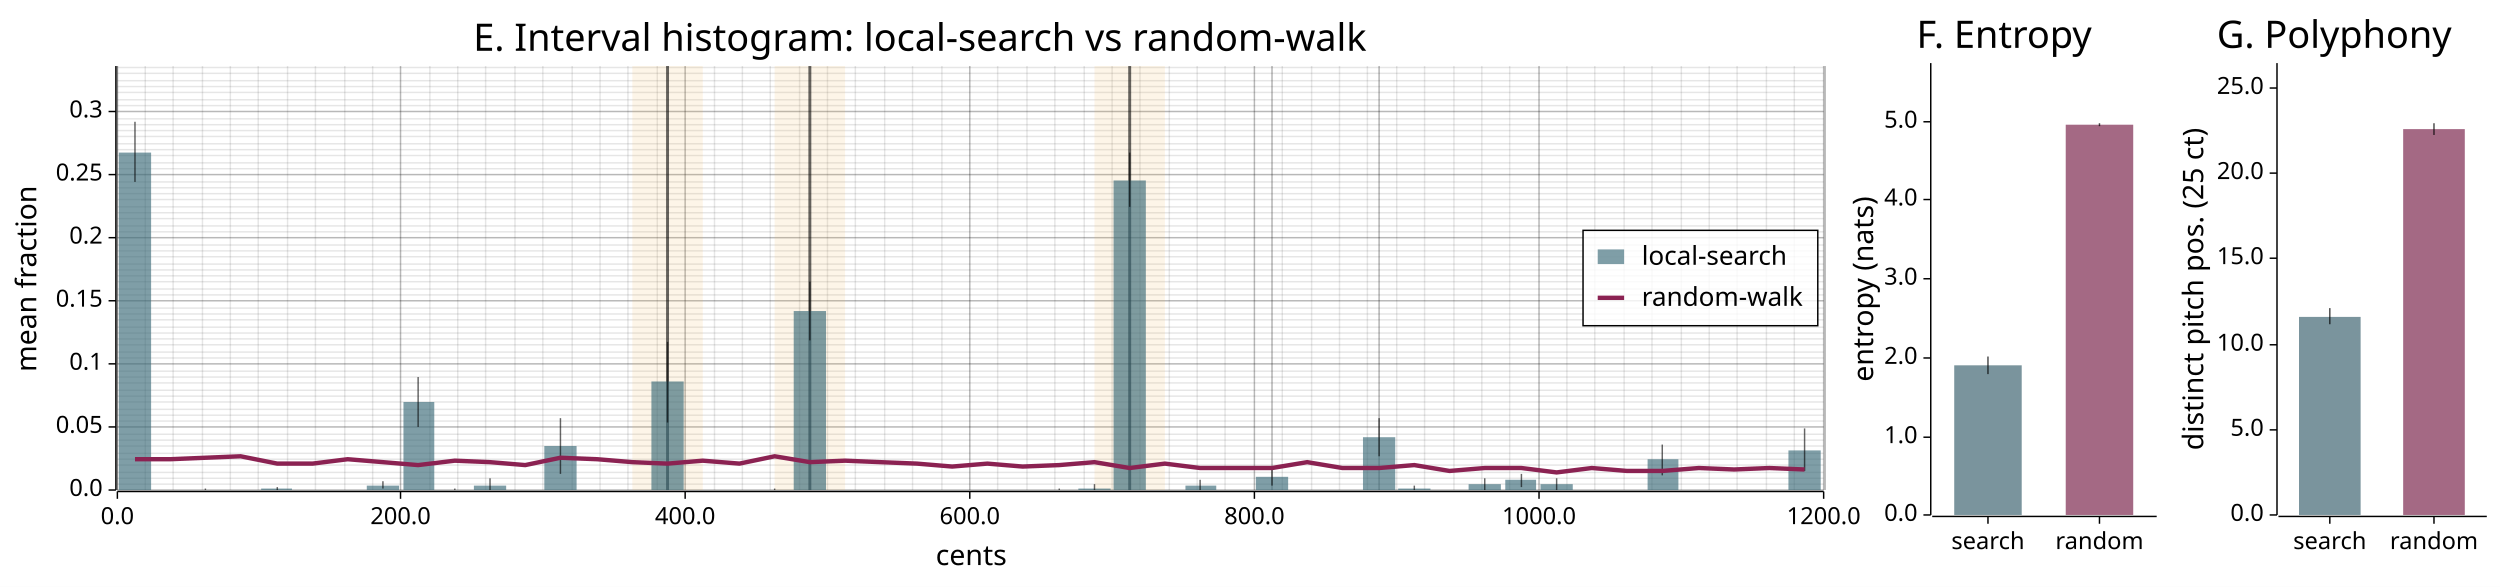
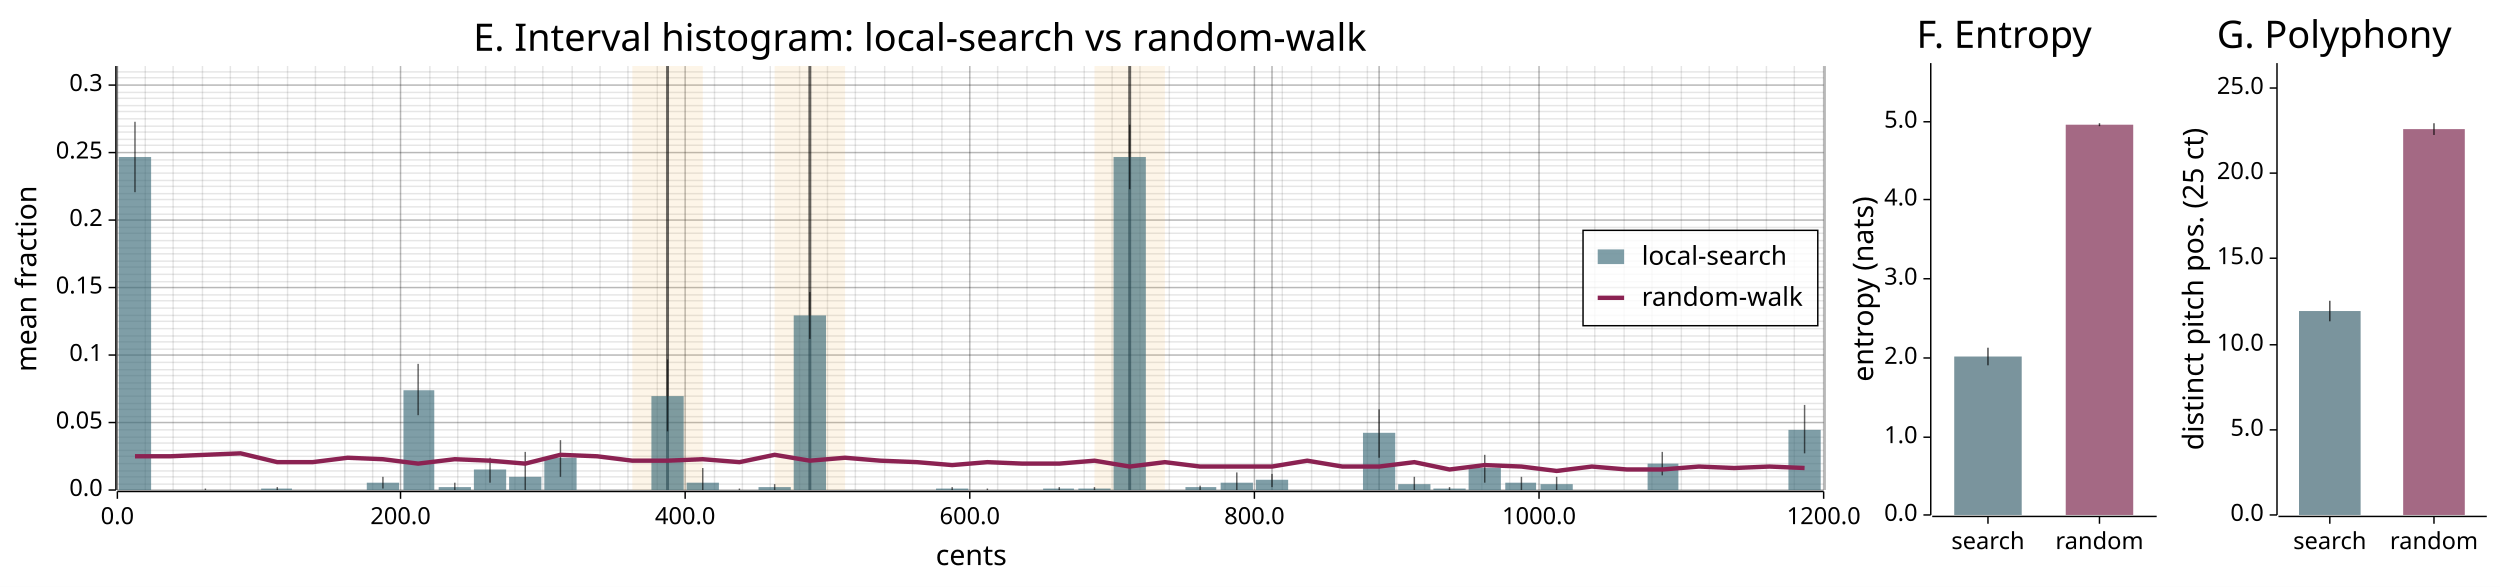
<svg xmlns="http://www.w3.org/2000/svg" width="1704" height="400" viewBox="0 0 1704 400">
  <rect x="0" y="0" width="1704" height="400" opacity="1" fill="#FFFFFF" stroke="none" />
  <text x="627" y="15" dy="0.76em" text-anchor="middle" font-family="sans-serif" font-size="25.806" opacity="1" fill="#000000">
E. Interval histogram: local-search vs random-walk
</text>
  <line opacity="0.1" stroke="#000000" stroke-width="1" x1="80" y1="334" x2="80" y2="45" />
  <line opacity="0.1" stroke="#000000" stroke-width="1" x1="99" y1="334" x2="99" y2="45" />
  <line opacity="0.1" stroke="#000000" stroke-width="1" x1="118" y1="334" x2="118" y2="45" />
  <line opacity="0.1" stroke="#000000" stroke-width="1" x1="138" y1="334" x2="138" y2="45" />
  <line opacity="0.1" stroke="#000000" stroke-width="1" x1="157" y1="334" x2="157" y2="45" />
  <line opacity="0.1" stroke="#000000" stroke-width="1" x1="176" y1="334" x2="176" y2="45" />
  <line opacity="0.1" stroke="#000000" stroke-width="1" x1="196" y1="334" x2="196" y2="45" />
  <line opacity="0.1" stroke="#000000" stroke-width="1" x1="215" y1="334" x2="215" y2="45" />
  <line opacity="0.1" stroke="#000000" stroke-width="1" x1="235" y1="334" x2="235" y2="45" />
  <line opacity="0.1" stroke="#000000" stroke-width="1" x1="254" y1="334" x2="254" y2="45" />
  <line opacity="0.1" stroke="#000000" stroke-width="1" x1="273" y1="334" x2="273" y2="45" />
  <line opacity="0.1" stroke="#000000" stroke-width="1" x1="293" y1="334" x2="293" y2="45" />
  <line opacity="0.1" stroke="#000000" stroke-width="1" x1="312" y1="334" x2="312" y2="45" />
  <line opacity="0.1" stroke="#000000" stroke-width="1" x1="331" y1="334" x2="331" y2="45" />
  <line opacity="0.1" stroke="#000000" stroke-width="1" x1="351" y1="334" x2="351" y2="45" />
  <line opacity="0.1" stroke="#000000" stroke-width="1" x1="370" y1="334" x2="370" y2="45" />
  <line opacity="0.1" stroke="#000000" stroke-width="1" x1="390" y1="334" x2="390" y2="45" />
  <line opacity="0.1" stroke="#000000" stroke-width="1" x1="409" y1="334" x2="409" y2="45" />
  <line opacity="0.1" stroke="#000000" stroke-width="1" x1="428" y1="334" x2="428" y2="45" />
  <line opacity="0.1" stroke="#000000" stroke-width="1" x1="448" y1="334" x2="448" y2="45" />
  <line opacity="0.1" stroke="#000000" stroke-width="1" x1="467" y1="334" x2="467" y2="45" />
  <line opacity="0.1" stroke="#000000" stroke-width="1" x1="487" y1="334" x2="487" y2="45" />
  <line opacity="0.1" stroke="#000000" stroke-width="1" x1="506" y1="334" x2="506" y2="45" />
  <line opacity="0.1" stroke="#000000" stroke-width="1" x1="525" y1="334" x2="525" y2="45" />
  <line opacity="0.1" stroke="#000000" stroke-width="1" x1="545" y1="334" x2="545" y2="45" />
  <line opacity="0.1" stroke="#000000" stroke-width="1" x1="564" y1="334" x2="564" y2="45" />
  <line opacity="0.1" stroke="#000000" stroke-width="1" x1="583" y1="334" x2="583" y2="45" />
  <line opacity="0.1" stroke="#000000" stroke-width="1" x1="603" y1="334" x2="603" y2="45" />
  <line opacity="0.1" stroke="#000000" stroke-width="1" x1="622" y1="334" x2="622" y2="45" />
  <line opacity="0.1" stroke="#000000" stroke-width="1" x1="642" y1="334" x2="642" y2="45" />
  <line opacity="0.1" stroke="#000000" stroke-width="1" x1="661" y1="334" x2="661" y2="45" />
  <line opacity="0.1" stroke="#000000" stroke-width="1" x1="680" y1="334" x2="680" y2="45" />
  <line opacity="0.1" stroke="#000000" stroke-width="1" x1="700" y1="334" x2="700" y2="45" />
  <line opacity="0.1" stroke="#000000" stroke-width="1" x1="719" y1="334" x2="719" y2="45" />
  <line opacity="0.1" stroke="#000000" stroke-width="1" x1="739" y1="334" x2="739" y2="45" />
  <line opacity="0.1" stroke="#000000" stroke-width="1" x1="758" y1="334" x2="758" y2="45" />
  <line opacity="0.1" stroke="#000000" stroke-width="1" x1="777" y1="334" x2="777" y2="45" />
  <line opacity="0.1" stroke="#000000" stroke-width="1" x1="797" y1="334" x2="797" y2="45" />
  <line opacity="0.1" stroke="#000000" stroke-width="1" x1="816" y1="334" x2="816" y2="45" />
  <line opacity="0.1" stroke="#000000" stroke-width="1" x1="835" y1="334" x2="835" y2="45" />
  <line opacity="0.1" stroke="#000000" stroke-width="1" x1="855" y1="334" x2="855" y2="45" />
  <line opacity="0.1" stroke="#000000" stroke-width="1" x1="874" y1="334" x2="874" y2="45" />
  <line opacity="0.1" stroke="#000000" stroke-width="1" x1="894" y1="334" x2="894" y2="45" />
  <line opacity="0.1" stroke="#000000" stroke-width="1" x1="913" y1="334" x2="913" y2="45" />
  <line opacity="0.1" stroke="#000000" stroke-width="1" x1="932" y1="334" x2="932" y2="45" />
  <line opacity="0.1" stroke="#000000" stroke-width="1" x1="952" y1="334" x2="952" y2="45" />
  <line opacity="0.1" stroke="#000000" stroke-width="1" x1="971" y1="334" x2="971" y2="45" />
  <line opacity="0.1" stroke="#000000" stroke-width="1" x1="991" y1="334" x2="991" y2="45" />
  <line opacity="0.1" stroke="#000000" stroke-width="1" x1="1010" y1="334" x2="1010" y2="45" />
  <line opacity="0.1" stroke="#000000" stroke-width="1" x1="1029" y1="334" x2="1029" y2="45" />
  <line opacity="0.1" stroke="#000000" stroke-width="1" x1="1049" y1="334" x2="1049" y2="45" />
  <line opacity="0.1" stroke="#000000" stroke-width="1" x1="1068" y1="334" x2="1068" y2="45" />
  <line opacity="0.1" stroke="#000000" stroke-width="1" x1="1087" y1="334" x2="1087" y2="45" />
  <line opacity="0.1" stroke="#000000" stroke-width="1" x1="1107" y1="334" x2="1107" y2="45" />
  <line opacity="0.1" stroke="#000000" stroke-width="1" x1="1126" y1="334" x2="1126" y2="45" />
  <line opacity="0.1" stroke="#000000" stroke-width="1" x1="1146" y1="334" x2="1146" y2="45" />
  <line opacity="0.1" stroke="#000000" stroke-width="1" x1="1165" y1="334" x2="1165" y2="45" />
  <line opacity="0.1" stroke="#000000" stroke-width="1" x1="1184" y1="334" x2="1184" y2="45" />
  <line opacity="0.1" stroke="#000000" stroke-width="1" x1="1204" y1="334" x2="1204" y2="45" />
  <line opacity="0.1" stroke="#000000" stroke-width="1" x1="1223" y1="334" x2="1223" y2="45" />
  <line opacity="0.1" stroke="#000000" stroke-width="1" x1="1243" y1="334" x2="1243" y2="45" />
  <line opacity="0.1" stroke="#000000" stroke-width="1" x1="80" y1="334" x2="1243" y2="334" />
  <line opacity="0.1" stroke="#000000" stroke-width="1" x1="80" y1="330" x2="1243" y2="330" />
-   <line opacity="0.1" stroke="#000000" stroke-width="1" x1="80" y1="326" x2="1243" y2="326" />
-   <line opacity="0.1" stroke="#000000" stroke-width="1" x1="80" y1="322" x2="1243" y2="322" />
-   <line opacity="0.1" stroke="#000000" stroke-width="1" x1="80" y1="317" x2="1243" y2="317" />
-   <line opacity="0.1" stroke="#000000" stroke-width="1" x1="80" y1="313" x2="1243" y2="313" />
-   <line opacity="0.1" stroke="#000000" stroke-width="1" x1="80" y1="309" x2="1243" y2="309" />
-   <line opacity="0.1" stroke="#000000" stroke-width="1" x1="80" y1="304" x2="1243" y2="304" />
-   <line opacity="0.1" stroke="#000000" stroke-width="1" x1="80" y1="300" x2="1243" y2="300" />
-   <line opacity="0.1" stroke="#000000" stroke-width="1" x1="80" y1="296" x2="1243" y2="296" />
-   <line opacity="0.1" stroke="#000000" stroke-width="1" x1="80" y1="291" x2="1243" y2="291" />
-   <line opacity="0.1" stroke="#000000" stroke-width="1" x1="80" y1="287" x2="1243" y2="287" />
-   <line opacity="0.1" stroke="#000000" stroke-width="1" x1="80" y1="283" x2="1243" y2="283" />
+   <line opacity="0.1" stroke="#000000" stroke-width="1" x1="80" y1="325" x2="1243" y2="325" />
+   <line opacity="0.1" stroke="#000000" stroke-width="1" x1="80" y1="321" x2="1243" y2="321" />
+   <line opacity="0.1" stroke="#000000" stroke-width="1" x1="80" y1="316" x2="1243" y2="316" />
+   <line opacity="0.1" stroke="#000000" stroke-width="1" x1="80" y1="311" x2="1243" y2="311" />
+   <line opacity="0.1" stroke="#000000" stroke-width="1" x1="80" y1="307" x2="1243" y2="307" />
+   <line opacity="0.1" stroke="#000000" stroke-width="1" x1="80" y1="302" x2="1243" y2="302" />
+   <line opacity="0.1" stroke="#000000" stroke-width="1" x1="80" y1="298" x2="1243" y2="298" />
+   <line opacity="0.1" stroke="#000000" stroke-width="1" x1="80" y1="293" x2="1243" y2="293" />
+   <line opacity="0.1" stroke="#000000" stroke-width="1" x1="80" y1="288" x2="1243" y2="288" />
+   <line opacity="0.1" stroke="#000000" stroke-width="1" x1="80" y1="284" x2="1243" y2="284" />
  <line opacity="0.1" stroke="#000000" stroke-width="1" x1="80" y1="279" x2="1243" y2="279" />
-   <line opacity="0.1" stroke="#000000" stroke-width="1" x1="80" y1="274" x2="1243" y2="274" />
+   <line opacity="0.1" stroke="#000000" stroke-width="1" x1="80" y1="275" x2="1243" y2="275" />
  <line opacity="0.1" stroke="#000000" stroke-width="1" x1="80" y1="270" x2="1243" y2="270" />
-   <line opacity="0.1" stroke="#000000" stroke-width="1" x1="80" y1="266" x2="1243" y2="266" />
+   <line opacity="0.1" stroke="#000000" stroke-width="1" x1="80" y1="265" x2="1243" y2="265" />
  <line opacity="0.1" stroke="#000000" stroke-width="1" x1="80" y1="261" x2="1243" y2="261" />
-   <line opacity="0.1" stroke="#000000" stroke-width="1" x1="80" y1="257" x2="1243" y2="257" />
-   <line opacity="0.1" stroke="#000000" stroke-width="1" x1="80" y1="253" x2="1243" y2="253" />
-   <line opacity="0.1" stroke="#000000" stroke-width="1" x1="80" y1="248" x2="1243" y2="248" />
-   <line opacity="0.1" stroke="#000000" stroke-width="1" x1="80" y1="244" x2="1243" y2="244" />
-   <line opacity="0.1" stroke="#000000" stroke-width="1" x1="80" y1="240" x2="1243" y2="240" />
-   <line opacity="0.1" stroke="#000000" stroke-width="1" x1="80" y1="235" x2="1243" y2="235" />
-   <line opacity="0.1" stroke="#000000" stroke-width="1" x1="80" y1="231" x2="1243" y2="231" />
-   <line opacity="0.1" stroke="#000000" stroke-width="1" x1="80" y1="227" x2="1243" y2="227" />
-   <line opacity="0.1" stroke="#000000" stroke-width="1" x1="80" y1="223" x2="1243" y2="223" />
-   <line opacity="0.1" stroke="#000000" stroke-width="1" x1="80" y1="218" x2="1243" y2="218" />
-   <line opacity="0.1" stroke="#000000" stroke-width="1" x1="80" y1="214" x2="1243" y2="214" />
+   <line opacity="0.1" stroke="#000000" stroke-width="1" x1="80" y1="256" x2="1243" y2="256" />
+   <line opacity="0.1" stroke="#000000" stroke-width="1" x1="80" y1="252" x2="1243" y2="252" />
+   <line opacity="0.1" stroke="#000000" stroke-width="1" x1="80" y1="247" x2="1243" y2="247" />
+   <line opacity="0.1" stroke="#000000" stroke-width="1" x1="80" y1="242" x2="1243" y2="242" />
+   <line opacity="0.1" stroke="#000000" stroke-width="1" x1="80" y1="238" x2="1243" y2="238" />
+   <line opacity="0.1" stroke="#000000" stroke-width="1" x1="80" y1="233" x2="1243" y2="233" />
+   <line opacity="0.1" stroke="#000000" stroke-width="1" x1="80" y1="229" x2="1243" y2="229" />
+   <line opacity="0.1" stroke="#000000" stroke-width="1" x1="80" y1="224" x2="1243" y2="224" />
+   <line opacity="0.1" stroke="#000000" stroke-width="1" x1="80" y1="219" x2="1243" y2="219" />
+   <line opacity="0.1" stroke="#000000" stroke-width="1" x1="80" y1="215" x2="1243" y2="215" />
  <line opacity="0.1" stroke="#000000" stroke-width="1" x1="80" y1="210" x2="1243" y2="210" />
  <line opacity="0.1" stroke="#000000" stroke-width="1" x1="80" y1="205" x2="1243" y2="205" />
  <line opacity="0.1" stroke="#000000" stroke-width="1" x1="80" y1="201" x2="1243" y2="201" />
-   <line opacity="0.1" stroke="#000000" stroke-width="1" x1="80" y1="197" x2="1243" y2="197" />
+   <line opacity="0.1" stroke="#000000" stroke-width="1" x1="80" y1="196" x2="1243" y2="196" />
  <line opacity="0.1" stroke="#000000" stroke-width="1" x1="80" y1="192" x2="1243" y2="192" />
-   <line opacity="0.1" stroke="#000000" stroke-width="1" x1="80" y1="188" x2="1243" y2="188" />
-   <line opacity="0.1" stroke="#000000" stroke-width="1" x1="80" y1="184" x2="1243" y2="184" />
-   <line opacity="0.1" stroke="#000000" stroke-width="1" x1="80" y1="180" x2="1243" y2="180" />
-   <line opacity="0.1" stroke="#000000" stroke-width="1" x1="80" y1="175" x2="1243" y2="175" />
-   <line opacity="0.1" stroke="#000000" stroke-width="1" x1="80" y1="171" x2="1243" y2="171" />
-   <line opacity="0.1" stroke="#000000" stroke-width="1" x1="80" y1="167" x2="1243" y2="167" />
-   <line opacity="0.1" stroke="#000000" stroke-width="1" x1="80" y1="162" x2="1243" y2="162" />
-   <line opacity="0.1" stroke="#000000" stroke-width="1" x1="80" y1="158" x2="1243" y2="158" />
-   <line opacity="0.1" stroke="#000000" stroke-width="1" x1="80" y1="154" x2="1243" y2="154" />
-   <line opacity="0.1" stroke="#000000" stroke-width="1" x1="80" y1="149" x2="1243" y2="149" />
-   <line opacity="0.1" stroke="#000000" stroke-width="1" x1="80" y1="145" x2="1243" y2="145" />
+   <line opacity="0.1" stroke="#000000" stroke-width="1" x1="80" y1="187" x2="1243" y2="187" />
+   <line opacity="0.1" stroke="#000000" stroke-width="1" x1="80" y1="182" x2="1243" y2="182" />
+   <line opacity="0.1" stroke="#000000" stroke-width="1" x1="80" y1="178" x2="1243" y2="178" />
+   <line opacity="0.1" stroke="#000000" stroke-width="1" x1="80" y1="173" x2="1243" y2="173" />
+   <line opacity="0.1" stroke="#000000" stroke-width="1" x1="80" y1="169" x2="1243" y2="169" />
+   <line opacity="0.1" stroke="#000000" stroke-width="1" x1="80" y1="164" x2="1243" y2="164" />
+   <line opacity="0.1" stroke="#000000" stroke-width="1" x1="80" y1="159" x2="1243" y2="159" />
+   <line opacity="0.1" stroke="#000000" stroke-width="1" x1="80" y1="155" x2="1243" y2="155" />
+   <line opacity="0.1" stroke="#000000" stroke-width="1" x1="80" y1="150" x2="1243" y2="150" />
+   <line opacity="0.1" stroke="#000000" stroke-width="1" x1="80" y1="146" x2="1243" y2="146" />
  <line opacity="0.1" stroke="#000000" stroke-width="1" x1="80" y1="141" x2="1243" y2="141" />
  <line opacity="0.1" stroke="#000000" stroke-width="1" x1="80" y1="136" x2="1243" y2="136" />
  <line opacity="0.1" stroke="#000000" stroke-width="1" x1="80" y1="132" x2="1243" y2="132" />
-   <line opacity="0.1" stroke="#000000" stroke-width="1" x1="80" y1="128" x2="1243" y2="128" />
-   <line opacity="0.1" stroke="#000000" stroke-width="1" x1="80" y1="124" x2="1243" y2="124" />
-   <line opacity="0.1" stroke="#000000" stroke-width="1" x1="80" y1="119" x2="1243" y2="119" />
-   <line opacity="0.1" stroke="#000000" stroke-width="1" x1="80" y1="115" x2="1243" y2="115" />
-   <line opacity="0.1" stroke="#000000" stroke-width="1" x1="80" y1="111" x2="1243" y2="111" />
-   <line opacity="0.1" stroke="#000000" stroke-width="1" x1="80" y1="106" x2="1243" y2="106" />
-   <line opacity="0.1" stroke="#000000" stroke-width="1" x1="80" y1="102" x2="1243" y2="102" />
-   <line opacity="0.1" stroke="#000000" stroke-width="1" x1="80" y1="98" x2="1243" y2="98" />
-   <line opacity="0.1" stroke="#000000" stroke-width="1" x1="80" y1="93" x2="1243" y2="93" />
-   <line opacity="0.1" stroke="#000000" stroke-width="1" x1="80" y1="89" x2="1243" y2="89" />
-   <line opacity="0.1" stroke="#000000" stroke-width="1" x1="80" y1="85" x2="1243" y2="85" />
+   <line opacity="0.1" stroke="#000000" stroke-width="1" x1="80" y1="127" x2="1243" y2="127" />
+   <line opacity="0.1" stroke="#000000" stroke-width="1" x1="80" y1="123" x2="1243" y2="123" />
+   <line opacity="0.1" stroke="#000000" stroke-width="1" x1="80" y1="118" x2="1243" y2="118" />
+   <line opacity="0.1" stroke="#000000" stroke-width="1" x1="80" y1="113" x2="1243" y2="113" />
+   <line opacity="0.1" stroke="#000000" stroke-width="1" x1="80" y1="109" x2="1243" y2="109" />
+   <line opacity="0.1" stroke="#000000" stroke-width="1" x1="80" y1="104" x2="1243" y2="104" />
+   <line opacity="0.1" stroke="#000000" stroke-width="1" x1="80" y1="99" x2="1243" y2="99" />
+   <line opacity="0.1" stroke="#000000" stroke-width="1" x1="80" y1="95" x2="1243" y2="95" />
+   <line opacity="0.1" stroke="#000000" stroke-width="1" x1="80" y1="90" x2="1243" y2="90" />
+   <line opacity="0.1" stroke="#000000" stroke-width="1" x1="80" y1="86" x2="1243" y2="86" />
  <line opacity="0.1" stroke="#000000" stroke-width="1" x1="80" y1="81" x2="1243" y2="81" />
  <line opacity="0.1" stroke="#000000" stroke-width="1" x1="80" y1="76" x2="1243" y2="76" />
  <line opacity="0.1" stroke="#000000" stroke-width="1" x1="80" y1="72" x2="1243" y2="72" />
-   <line opacity="0.1" stroke="#000000" stroke-width="1" x1="80" y1="68" x2="1243" y2="68" />
+   <line opacity="0.1" stroke="#000000" stroke-width="1" x1="80" y1="67" x2="1243" y2="67" />
  <line opacity="0.1" stroke="#000000" stroke-width="1" x1="80" y1="63" x2="1243" y2="63" />
-   <line opacity="0.1" stroke="#000000" stroke-width="1" x1="80" y1="59" x2="1243" y2="59" />
-   <line opacity="0.1" stroke="#000000" stroke-width="1" x1="80" y1="55" x2="1243" y2="55" />
-   <line opacity="0.1" stroke="#000000" stroke-width="1" x1="80" y1="50" x2="1243" y2="50" />
-   <line opacity="0.1" stroke="#000000" stroke-width="1" x1="80" y1="46" x2="1243" y2="46" />
+   <line opacity="0.1" stroke="#000000" stroke-width="1" x1="80" y1="58" x2="1243" y2="58" />
+   <line opacity="0.1" stroke="#000000" stroke-width="1" x1="80" y1="53" x2="1243" y2="53" />
+   <line opacity="0.1" stroke="#000000" stroke-width="1" x1="80" y1="49" x2="1243" y2="49" />
  <text x="10" y="190" dy="0.76em" text-anchor="middle" font-family="sans-serif" font-size="19.355" opacity="1" fill="#000000" transform="rotate(270, 10, 190)">
mean fraction
</text>
  <text x="662" y="390" dy="-0.5ex" text-anchor="middle" font-family="sans-serif" font-size="19.355" opacity="1" fill="#000000">
cents
</text>
  <line opacity="0.2" stroke="#000000" stroke-width="1" x1="80" y1="334" x2="80" y2="45" />
  <line opacity="0.2" stroke="#000000" stroke-width="1" x1="273" y1="334" x2="273" y2="45" />
  <line opacity="0.2" stroke="#000000" stroke-width="1" x1="467" y1="334" x2="467" y2="45" />
  <line opacity="0.2" stroke="#000000" stroke-width="1" x1="661" y1="334" x2="661" y2="45" />
  <line opacity="0.2" stroke="#000000" stroke-width="1" x1="855" y1="334" x2="855" y2="45" />
  <line opacity="0.2" stroke="#000000" stroke-width="1" x1="1049" y1="334" x2="1049" y2="45" />
  <line opacity="0.2" stroke="#000000" stroke-width="1" x1="1243" y1="334" x2="1243" y2="45" />
  <line opacity="0.2" stroke="#000000" stroke-width="1" x1="80" y1="334" x2="1243" y2="334" />
-   <line opacity="0.2" stroke="#000000" stroke-width="1" x1="80" y1="291" x2="1243" y2="291" />
-   <line opacity="0.2" stroke="#000000" stroke-width="1" x1="80" y1="248" x2="1243" y2="248" />
-   <line opacity="0.2" stroke="#000000" stroke-width="1" x1="80" y1="205" x2="1243" y2="205" />
-   <line opacity="0.2" stroke="#000000" stroke-width="1" x1="80" y1="162" x2="1243" y2="162" />
-   <line opacity="0.2" stroke="#000000" stroke-width="1" x1="80" y1="119" x2="1243" y2="119" />
-   <line opacity="0.2" stroke="#000000" stroke-width="1" x1="80" y1="76" x2="1243" y2="76" />
+   <line opacity="0.2" stroke="#000000" stroke-width="1" x1="80" y1="288" x2="1243" y2="288" />
+   <line opacity="0.2" stroke="#000000" stroke-width="1" x1="80" y1="242" x2="1243" y2="242" />
+   <line opacity="0.2" stroke="#000000" stroke-width="1" x1="80" y1="196" x2="1243" y2="196" />
+   <line opacity="0.2" stroke="#000000" stroke-width="1" x1="80" y1="150" x2="1243" y2="150" />
+   <line opacity="0.2" stroke="#000000" stroke-width="1" x1="80" y1="104" x2="1243" y2="104" />
+   <line opacity="0.2" stroke="#000000" stroke-width="1" x1="80" y1="58" x2="1243" y2="58" />
  <polyline fill="none" opacity="1" stroke="#000000" stroke-width="1" points="79,45 79,334 " />
  <text x="70" y="334" dy="0.5ex" text-anchor="end" font-family="sans-serif" font-size="16.129" opacity="1" fill="#000000">
0.0
</text>
  <polyline fill="none" opacity="1" stroke="#000000" stroke-width="1" points="74,334 79,334 " />
-   <text x="70" y="291" dy="0.5ex" text-anchor="end" font-family="sans-serif" font-size="16.129" opacity="1" fill="#000000">
+   <text x="70" y="288" dy="0.5ex" text-anchor="end" font-family="sans-serif" font-size="16.129" opacity="1" fill="#000000">
0.05
</text>
-   <polyline fill="none" opacity="1" stroke="#000000" stroke-width="1" points="74,291 79,291 " />
-   <text x="70" y="248" dy="0.5ex" text-anchor="end" font-family="sans-serif" font-size="16.129" opacity="1" fill="#000000">
+   <polyline fill="none" opacity="1" stroke="#000000" stroke-width="1" points="74,288 79,288 " />
+   <text x="70" y="242" dy="0.5ex" text-anchor="end" font-family="sans-serif" font-size="16.129" opacity="1" fill="#000000">
0.1
</text>
-   <polyline fill="none" opacity="1" stroke="#000000" stroke-width="1" points="74,248 79,248 " />
-   <text x="70" y="205" dy="0.5ex" text-anchor="end" font-family="sans-serif" font-size="16.129" opacity="1" fill="#000000">
+   <polyline fill="none" opacity="1" stroke="#000000" stroke-width="1" points="74,242 79,242 " />
+   <text x="70" y="196" dy="0.5ex" text-anchor="end" font-family="sans-serif" font-size="16.129" opacity="1" fill="#000000">
0.15
</text>
-   <polyline fill="none" opacity="1" stroke="#000000" stroke-width="1" points="74,205 79,205 " />
-   <text x="70" y="162" dy="0.5ex" text-anchor="end" font-family="sans-serif" font-size="16.129" opacity="1" fill="#000000">
+   <polyline fill="none" opacity="1" stroke="#000000" stroke-width="1" points="74,196 79,196 " />
+   <text x="70" y="150" dy="0.5ex" text-anchor="end" font-family="sans-serif" font-size="16.129" opacity="1" fill="#000000">
0.2
</text>
-   <polyline fill="none" opacity="1" stroke="#000000" stroke-width="1" points="74,162 79,162 " />
-   <text x="70" y="119" dy="0.5ex" text-anchor="end" font-family="sans-serif" font-size="16.129" opacity="1" fill="#000000">
+   <polyline fill="none" opacity="1" stroke="#000000" stroke-width="1" points="74,150 79,150 " />
+   <text x="70" y="104" dy="0.5ex" text-anchor="end" font-family="sans-serif" font-size="16.129" opacity="1" fill="#000000">
0.25
</text>
-   <polyline fill="none" opacity="1" stroke="#000000" stroke-width="1" points="74,119 79,119 " />
-   <text x="70" y="76" dy="0.5ex" text-anchor="end" font-family="sans-serif" font-size="16.129" opacity="1" fill="#000000">
+   <polyline fill="none" opacity="1" stroke="#000000" stroke-width="1" points="74,104 79,104 " />
+   <text x="70" y="58" dy="0.5ex" text-anchor="end" font-family="sans-serif" font-size="16.129" opacity="1" fill="#000000">
0.3
</text>
-   <polyline fill="none" opacity="1" stroke="#000000" stroke-width="1" points="74,76 79,76 " />
+   <polyline fill="none" opacity="1" stroke="#000000" stroke-width="1" points="74,58 79,58 " />
  <polyline fill="none" opacity="1" stroke="#000000" stroke-width="1" points="80,335 1243,335 " />
  <text x="80" y="345" dy="0.76em" text-anchor="middle" font-family="sans-serif" font-size="16.129" opacity="1" fill="#000000">
0.0
</text>
  <polyline fill="none" opacity="1" stroke="#000000" stroke-width="1" points="80,335 80,340 " />
  <text x="273" y="345" dy="0.76em" text-anchor="middle" font-family="sans-serif" font-size="16.129" opacity="1" fill="#000000">
200.0
</text>
  <polyline fill="none" opacity="1" stroke="#000000" stroke-width="1" points="273,335 273,340 " />
  <text x="467" y="345" dy="0.76em" text-anchor="middle" font-family="sans-serif" font-size="16.129" opacity="1" fill="#000000">
400.0
</text>
  <polyline fill="none" opacity="1" stroke="#000000" stroke-width="1" points="467,335 467,340 " />
  <text x="661" y="345" dy="0.76em" text-anchor="middle" font-family="sans-serif" font-size="16.129" opacity="1" fill="#000000">
600.0
</text>
  <polyline fill="none" opacity="1" stroke="#000000" stroke-width="1" points="661,335 661,340 " />
  <text x="855" y="345" dy="0.76em" text-anchor="middle" font-family="sans-serif" font-size="16.129" opacity="1" fill="#000000">
800.0
</text>
  <polyline fill="none" opacity="1" stroke="#000000" stroke-width="1" points="855,335 855,340 " />
  <text x="1049" y="345" dy="0.76em" text-anchor="middle" font-family="sans-serif" font-size="16.129" opacity="1" fill="#000000">
1000.0
</text>
  <polyline fill="none" opacity="1" stroke="#000000" stroke-width="1" points="1049,335 1049,340 " />
  <text x="1243" y="345" dy="0.76em" text-anchor="middle" font-family="sans-serif" font-size="16.129" opacity="1" fill="#000000">
1200.0
</text>
  <polyline fill="none" opacity="1" stroke="#000000" stroke-width="1" points="1243,335 1243,340 " />
  <rect x="431" y="45" width="48" height="289" opacity="0.12" fill="#F0AA3C" stroke="none" />
  <rect x="528" y="45" width="48" height="289" opacity="0.12" fill="#F0AA3C" stroke="none" />
  <rect x="746" y="45" width="48" height="289" opacity="0.12" fill="#F0AA3C" stroke="none" />
  <polyline fill="none" opacity="0.3" stroke="#000000" stroke-width="1" points="80,334 80,45 " />
  <polyline fill="none" opacity="0.6" stroke="#000000" stroke-width="2" points="455,334 455,45 " />
  <polyline fill="none" opacity="0.6" stroke="#000000" stroke-width="2" points="552,334 552,45 " />
  <polyline fill="none" opacity="0.6" stroke="#000000" stroke-width="2" points="770,334 770,45 " />
  <polyline fill="none" opacity="0.3" stroke="#000000" stroke-width="1" points="867,334 867,45 " />
  <polyline fill="none" opacity="0.3" stroke="#000000" stroke-width="1" points="940,334 940,45 " />
  <polyline fill="none" opacity="0.3" stroke="#000000" stroke-width="1" points="1244,334 1244,45 " />
-   <rect x="81" y="104" width="22" height="230" opacity="0.65" fill="#3A6A78" stroke="none" />
+   <rect x="81" y="107" width="22" height="227" opacity="0.65" fill="#3A6A78" stroke="none" />
  <rect x="105" y="334" width="22" height="0" opacity="0.65" fill="#3A6A78" stroke="none" />
  <rect x="129" y="334" width="22" height="0" opacity="0.65" fill="#3A6A78" stroke="none" />
  <rect x="153" y="334" width="22" height="0" opacity="0.65" fill="#3A6A78" stroke="none" />
  <rect x="178" y="333" width="21" height="1" opacity="0.65" fill="#3A6A78" stroke="none" />
  <rect x="202" y="334" width="22" height="0" opacity="0.65" fill="#3A6A78" stroke="none" />
  <rect x="226" y="334" width="22" height="0" opacity="0.65" fill="#3A6A78" stroke="none" />
-   <rect x="250" y="331" width="22" height="3" opacity="0.65" fill="#3A6A78" stroke="none" />
-   <rect x="275" y="274" width="21" height="60" opacity="0.65" fill="#3A6A78" stroke="none" />
-   <rect x="299" y="334" width="22" height="0" opacity="0.65" fill="#3A6A78" stroke="none" />
-   <rect x="323" y="331" width="22" height="3" opacity="0.65" fill="#3A6A78" stroke="none" />
-   <rect x="347" y="334" width="22" height="0" opacity="0.65" fill="#3A6A78" stroke="none" />
-   <rect x="371" y="304" width="22" height="30" opacity="0.65" fill="#3A6A78" stroke="none" />
+   <rect x="250" y="329" width="22" height="5" opacity="0.65" fill="#3A6A78" stroke="none" />
+   <rect x="275" y="266" width="21" height="68" opacity="0.65" fill="#3A6A78" stroke="none" />
+   <rect x="299" y="332" width="22" height="2" opacity="0.65" fill="#3A6A78" stroke="none" />
+   <rect x="323" y="320" width="22" height="14" opacity="0.65" fill="#3A6A78" stroke="none" />
+   <rect x="347" y="325" width="22" height="9" opacity="0.65" fill="#3A6A78" stroke="none" />
+   <rect x="371" y="312" width="22" height="22" opacity="0.65" fill="#3A6A78" stroke="none" />
  <rect x="396" y="334" width="21" height="0" opacity="0.65" fill="#3A6A78" stroke="none" />
  <rect x="420" y="334" width="22" height="0" opacity="0.65" fill="#3A6A78" stroke="none" />
-   <rect x="444" y="260" width="22" height="74" opacity="0.65" fill="#3A6A78" stroke="none" />
-   <rect x="468" y="334" width="22" height="0" opacity="0.65" fill="#3A6A78" stroke="none" />
+   <rect x="444" y="270" width="22" height="64" opacity="0.65" fill="#3A6A78" stroke="none" />
+   <rect x="468" y="329" width="22" height="5" opacity="0.65" fill="#3A6A78" stroke="none" />
  <rect x="493" y="334" width="21" height="0" opacity="0.65" fill="#3A6A78" stroke="none" />
-   <rect x="517" y="334" width="22" height="0" opacity="0.65" fill="#3A6A78" stroke="none" />
-   <rect x="541" y="212" width="22" height="122" opacity="0.65" fill="#3A6A78" stroke="none" />
+   <rect x="517" y="332" width="22" height="2" opacity="0.65" fill="#3A6A78" stroke="none" />
+   <rect x="541" y="215" width="22" height="119" opacity="0.65" fill="#3A6A78" stroke="none" />
  <rect x="565" y="334" width="22" height="0" opacity="0.65" fill="#3A6A78" stroke="none" />
  <rect x="590" y="334" width="21" height="0" opacity="0.65" fill="#3A6A78" stroke="none" />
  <rect x="614" y="334" width="22" height="0" opacity="0.65" fill="#3A6A78" stroke="none" />
-   <rect x="638" y="334" width="22" height="0" opacity="0.65" fill="#3A6A78" stroke="none" />
+   <rect x="638" y="333" width="22" height="1" opacity="0.65" fill="#3A6A78" stroke="none" />
  <rect x="662" y="334" width="22" height="0" opacity="0.65" fill="#3A6A78" stroke="none" />
  <rect x="686" y="334" width="22" height="0" opacity="0.65" fill="#3A6A78" stroke="none" />
-   <rect x="711" y="334" width="21" height="0" opacity="0.65" fill="#3A6A78" stroke="none" />
+   <rect x="711" y="333" width="21" height="1" opacity="0.65" fill="#3A6A78" stroke="none" />
  <rect x="735" y="333" width="22" height="1" opacity="0.65" fill="#3A6A78" stroke="none" />
-   <rect x="759" y="123" width="22" height="211" opacity="0.65" fill="#3A6A78" stroke="none" />
+   <rect x="759" y="107" width="22" height="227" opacity="0.65" fill="#3A6A78" stroke="none" />
  <rect x="783" y="334" width="22" height="0" opacity="0.65" fill="#3A6A78" stroke="none" />
-   <rect x="808" y="331" width="21" height="3" opacity="0.65" fill="#3A6A78" stroke="none" />
-   <rect x="832" y="334" width="22" height="0" opacity="0.65" fill="#3A6A78" stroke="none" />
-   <rect x="856" y="325" width="22" height="9" opacity="0.65" fill="#3A6A78" stroke="none" />
+   <rect x="808" y="332" width="21" height="2" opacity="0.65" fill="#3A6A78" stroke="none" />
+   <rect x="832" y="329" width="22" height="5" opacity="0.65" fill="#3A6A78" stroke="none" />
+   <rect x="856" y="327" width="22" height="7" opacity="0.65" fill="#3A6A78" stroke="none" />
  <rect x="880" y="334" width="22" height="0" opacity="0.65" fill="#3A6A78" stroke="none" />
  <rect x="905" y="334" width="21" height="0" opacity="0.65" fill="#3A6A78" stroke="none" />
-   <rect x="929" y="298" width="22" height="36" opacity="0.65" fill="#3A6A78" stroke="none" />
-   <rect x="953" y="333" width="22" height="1" opacity="0.65" fill="#3A6A78" stroke="none" />
-   <rect x="977" y="334" width="22" height="0" opacity="0.65" fill="#3A6A78" stroke="none" />
-   <rect x="1001" y="330" width="22" height="4" opacity="0.65" fill="#3A6A78" stroke="none" />
-   <rect x="1026" y="327" width="21" height="7" opacity="0.65" fill="#3A6A78" stroke="none" />
+   <rect x="929" y="295" width="22" height="39" opacity="0.65" fill="#3A6A78" stroke="none" />
+   <rect x="953" y="330" width="22" height="4" opacity="0.65" fill="#3A6A78" stroke="none" />
+   <rect x="977" y="333" width="22" height="1" opacity="0.65" fill="#3A6A78" stroke="none" />
+   <rect x="1001" y="319" width="22" height="15" opacity="0.65" fill="#3A6A78" stroke="none" />
+   <rect x="1026" y="329" width="21" height="5" opacity="0.65" fill="#3A6A78" stroke="none" />
  <rect x="1050" y="330" width="22" height="4" opacity="0.65" fill="#3A6A78" stroke="none" />
  <rect x="1074" y="334" width="22" height="0" opacity="0.65" fill="#3A6A78" stroke="none" />
  <rect x="1098" y="334" width="22" height="0" opacity="0.65" fill="#3A6A78" stroke="none" />
-   <rect x="1123" y="313" width="21" height="21" opacity="0.65" fill="#3A6A78" stroke="none" />
+   <rect x="1123" y="316" width="21" height="18" opacity="0.65" fill="#3A6A78" stroke="none" />
  <rect x="1147" y="334" width="22" height="0" opacity="0.65" fill="#3A6A78" stroke="none" />
  <rect x="1171" y="334" width="22" height="0" opacity="0.65" fill="#3A6A78" stroke="none" />
  <rect x="1195" y="334" width="22" height="0" opacity="0.65" fill="#3A6A78" stroke="none" />
-   <rect x="1219" y="307" width="22" height="27" opacity="0.65" fill="#3A6A78" stroke="none" />
-   <polyline fill="none" opacity="0.6" stroke="#000000" stroke-width="1" points="92,124 92,83 " />
+   <rect x="1219" y="293" width="22" height="41" opacity="0.65" fill="#3A6A78" stroke="none" />
+   <polyline fill="none" opacity="0.6" stroke="#000000" stroke-width="1" points="92,131 92,83 " />
  <polyline fill="none" opacity="0.6" stroke="#000000" stroke-width="1" points="116,334 116,334 " />
  <polyline fill="none" opacity="0.6" stroke="#000000" stroke-width="1" points="140,334 140,333 " />
  <polyline fill="none" opacity="0.6" stroke="#000000" stroke-width="1" points="164,334 164,334 " />
  <polyline fill="none" opacity="0.6" stroke="#000000" stroke-width="1" points="189,334 189,332 " />
  <polyline fill="none" opacity="0.6" stroke="#000000" stroke-width="1" points="213,334 213,334 " />
  <polyline fill="none" opacity="0.6" stroke="#000000" stroke-width="1" points="237,334 237,334 " />
-   <polyline fill="none" opacity="0.6" stroke="#000000" stroke-width="1" points="261,333 261,328 " />
-   <polyline fill="none" opacity="0.6" stroke="#000000" stroke-width="1" points="285,291 285,257 " />
-   <polyline fill="none" opacity="0.6" stroke="#000000" stroke-width="1" points="310,334 310,333 " />
-   <polyline fill="none" opacity="0.6" stroke="#000000" stroke-width="1" points="334,334 334,326 " />
-   <polyline fill="none" opacity="0.6" stroke="#000000" stroke-width="1" points="358,334 358,334 " />
-   <polyline fill="none" opacity="0.6" stroke="#000000" stroke-width="1" points="382,323 382,285 " />
+   <polyline fill="none" opacity="0.6" stroke="#000000" stroke-width="1" points="261,333 261,325 " />
+   <polyline fill="none" opacity="0.6" stroke="#000000" stroke-width="1" points="285,283 285,248 " />
+   <polyline fill="none" opacity="0.6" stroke="#000000" stroke-width="1" points="310,334 310,329 " />
+   <polyline fill="none" opacity="0.6" stroke="#000000" stroke-width="1" points="334,329 334,312 " />
+   <polyline fill="none" opacity="0.6" stroke="#000000" stroke-width="1" points="358,334 358,308 " />
+   <polyline fill="none" opacity="0.6" stroke="#000000" stroke-width="1" points="382,325 382,300 " />
  <polyline fill="none" opacity="0.6" stroke="#000000" stroke-width="1" points="407,334 407,334 " />
  <polyline fill="none" opacity="0.6" stroke="#000000" stroke-width="1" points="431,334 431,334 " />
-   <polyline fill="none" opacity="0.6" stroke="#000000" stroke-width="1" points="455,288 455,233 " />
-   <polyline fill="none" opacity="0.6" stroke="#000000" stroke-width="1" points="479,334 479,334 " />
-   <polyline fill="none" opacity="0.6" stroke="#000000" stroke-width="1" points="504,334 504,334 " />
-   <polyline fill="none" opacity="0.6" stroke="#000000" stroke-width="1" points="528,334 528,333 " />
-   <polyline fill="none" opacity="0.6" stroke="#000000" stroke-width="1" points="552,232 552,192 " />
+   <polyline fill="none" opacity="0.6" stroke="#000000" stroke-width="1" points="455,294 455,245 " />
+   <polyline fill="none" opacity="0.6" stroke="#000000" stroke-width="1" points="479,334 479,319 " />
+   <polyline fill="none" opacity="0.6" stroke="#000000" stroke-width="1" points="504,334 504,333 " />
+   <polyline fill="none" opacity="0.6" stroke="#000000" stroke-width="1" points="528,334 528,330 " />
+   <polyline fill="none" opacity="0.6" stroke="#000000" stroke-width="1" points="552,231 552,199 " />
  <polyline fill="none" opacity="0.6" stroke="#000000" stroke-width="1" points="576,334 576,334 " />
  <polyline fill="none" opacity="0.6" stroke="#000000" stroke-width="1" points="600,334 600,334 " />
  <polyline fill="none" opacity="0.6" stroke="#000000" stroke-width="1" points="625,334 625,334 " />
-   <polyline fill="none" opacity="0.6" stroke="#000000" stroke-width="1" points="649,334 649,334 " />
-   <polyline fill="none" opacity="0.6" stroke="#000000" stroke-width="1" points="673,334 673,334 " />
+   <polyline fill="none" opacity="0.6" stroke="#000000" stroke-width="1" points="649,334 649,332 " />
+   <polyline fill="none" opacity="0.6" stroke="#000000" stroke-width="1" points="673,334 673,333 " />
  <polyline fill="none" opacity="0.6" stroke="#000000" stroke-width="1" points="697,334 697,334 " />
-   <polyline fill="none" opacity="0.6" stroke="#000000" stroke-width="1" points="722,334 722,333 " />
-   <polyline fill="none" opacity="0.6" stroke="#000000" stroke-width="1" points="746,334 746,330 " />
-   <polyline fill="none" opacity="0.6" stroke="#000000" stroke-width="1" points="770,141 770,104 " />
+   <polyline fill="none" opacity="0.6" stroke="#000000" stroke-width="1" points="722,334 722,332 " />
+   <polyline fill="none" opacity="0.6" stroke="#000000" stroke-width="1" points="746,334 746,332 " />
+   <polyline fill="none" opacity="0.6" stroke="#000000" stroke-width="1" points="770,129 770,85 " />
  <polyline fill="none" opacity="0.6" stroke="#000000" stroke-width="1" points="794,334 794,334 " />
-   <polyline fill="none" opacity="0.6" stroke="#000000" stroke-width="1" points="818,334 818,327 " />
-   <polyline fill="none" opacity="0.6" stroke="#000000" stroke-width="1" points="843,334 843,334 " />
-   <polyline fill="none" opacity="0.6" stroke="#000000" stroke-width="1" points="867,331 867,318 " />
+   <polyline fill="none" opacity="0.6" stroke="#000000" stroke-width="1" points="818,334 818,331 " />
+   <polyline fill="none" opacity="0.6" stroke="#000000" stroke-width="1" points="843,334 843,322 " />
+   <polyline fill="none" opacity="0.6" stroke="#000000" stroke-width="1" points="867,332 867,323 " />
  <polyline fill="none" opacity="0.6" stroke="#000000" stroke-width="1" points="891,334 891,334 " />
  <polyline fill="none" opacity="0.6" stroke="#000000" stroke-width="1" points="915,334 915,334 " />
-   <polyline fill="none" opacity="0.6" stroke="#000000" stroke-width="1" points="940,311 940,285 " />
-   <polyline fill="none" opacity="0.6" stroke="#000000" stroke-width="1" points="964,334 964,331 " />
-   <polyline fill="none" opacity="0.6" stroke="#000000" stroke-width="1" points="988,334 988,334 " />
-   <polyline fill="none" opacity="0.6" stroke="#000000" stroke-width="1" points="1012,334 1012,326 " />
-   <polyline fill="none" opacity="0.6" stroke="#000000" stroke-width="1" points="1037,332 1037,323 " />
-   <polyline fill="none" opacity="0.6" stroke="#000000" stroke-width="1" points="1061,334 1061,326 " />
+   <polyline fill="none" opacity="0.6" stroke="#000000" stroke-width="1" points="940,312 940,279 " />
+   <polyline fill="none" opacity="0.6" stroke="#000000" stroke-width="1" points="964,334 964,325 " />
+   <polyline fill="none" opacity="0.6" stroke="#000000" stroke-width="1" points="988,334 988,332 " />
+   <polyline fill="none" opacity="0.6" stroke="#000000" stroke-width="1" points="1012,329 1012,310 " />
+   <polyline fill="none" opacity="0.6" stroke="#000000" stroke-width="1" points="1037,334 1037,325 " />
+   <polyline fill="none" opacity="0.6" stroke="#000000" stroke-width="1" points="1061,334 1061,325 " />
  <polyline fill="none" opacity="0.6" stroke="#000000" stroke-width="1" points="1085,334 1085,334 " />
  <polyline fill="none" opacity="0.6" stroke="#000000" stroke-width="1" points="1109,334 1109,334 " />
-   <polyline fill="none" opacity="0.6" stroke="#000000" stroke-width="1" points="1133,324 1133,303 " />
+   <polyline fill="none" opacity="0.6" stroke="#000000" stroke-width="1" points="1133,324 1133,308 " />
  <polyline fill="none" opacity="0.6" stroke="#000000" stroke-width="1" points="1158,334 1158,334 " />
  <polyline fill="none" opacity="0.6" stroke="#000000" stroke-width="1" points="1182,334 1182,334 " />
  <polyline fill="none" opacity="0.6" stroke="#000000" stroke-width="1" points="1206,334 1206,334 " />
-   <polyline fill="none" opacity="0.6" stroke="#000000" stroke-width="1" points="1230,321 1230,292 " />
-   <polyline fill="none" opacity="1" stroke="#8B2252" stroke-width="3" points="92,313 116,313 140,312 164,311 189,316 213,316 237,313 261,315 285,317 310,314 334,315 358,317 382,312 407,313 431,315 455,316 479,314 504,316 528,311 552,315 576,314 600,315 625,316 649,318 673,316 697,318 722,317 746,315 770,319 794,316 818,319 843,319 867,319 891,315 915,319 940,319 964,317 988,321 1012,319 1037,319 1061,322 1085,319 1109,321 1133,321 1158,319 1182,320 1206,319 1230,320 " />
+   <polyline fill="none" opacity="0.6" stroke="#000000" stroke-width="1" points="1230,309 1230,276 " />
+   <polyline fill="none" opacity="1" stroke="#8B2252" stroke-width="3" points="92,311 116,311 140,310 164,309 189,315 213,315 237,312 261,313 285,316 310,313 334,314 358,316 382,310 407,311 431,314 455,314 479,313 504,315 528,310 552,314 576,312 600,314 625,315 649,317 673,315 697,316 722,316 746,314 770,318 794,315 818,318 843,318 867,318 891,314 915,318 940,318 964,315 988,320 1012,317 1037,318 1061,321 1085,318 1109,320 1133,320 1158,318 1182,319 1206,318 1230,319 " />
  <rect x="1079" y="157" width="160" height="65" opacity="0.8" fill="#FFFFFF" stroke="none" />
  <rect x="1079" y="157" width="160" height="65" opacity="1" fill="none" stroke="#000000" />
  <text x="1119" y="167" dy="0.76em" text-anchor="start" font-family="sans-serif" font-size="17.742" opacity="1" fill="#000000">
local-search
</text>
  <text x="1119" y="195" dy="0.76em" text-anchor="start" font-family="sans-serif" font-size="17.742" opacity="1" fill="#000000">
random-walk
</text>
  <rect x="1089" y="170" width="18" height="10" opacity="0.65" fill="#3A6A78" stroke="none" />
  <polyline fill="none" opacity="1" stroke="#8B2252" stroke-width="3" points="1089,203 1107,203 " />
  <text x="1366" y="13" dy="0.76em" text-anchor="middle" font-family="sans-serif" font-size="25.806" opacity="1" fill="#000000">
F. Entropy
</text>
  <text x="1262" y="197" dy="0.76em" text-anchor="middle" font-family="sans-serif" font-size="19.355" opacity="1" fill="#000000" transform="rotate(270, 1262, 197)">
entropy (nats)
</text>
  <polyline fill="none" opacity="1" stroke="#000000" stroke-width="1" points="1316,43 1316,351 " />
  <text x="1307" y="351" dy="0.5ex" text-anchor="end" font-family="sans-serif" font-size="16.129" opacity="1" fill="#000000">
0.0
</text>
  <polyline fill="none" opacity="1" stroke="#000000" stroke-width="1" points="1311,351 1316,351 " />
  <text x="1307" y="298" dy="0.5ex" text-anchor="end" font-family="sans-serif" font-size="16.129" opacity="1" fill="#000000">
1.0
</text>
  <polyline fill="none" opacity="1" stroke="#000000" stroke-width="1" points="1311,298 1316,298 " />
  <text x="1307" y="244" dy="0.5ex" text-anchor="end" font-family="sans-serif" font-size="16.129" opacity="1" fill="#000000">
2.0
</text>
  <polyline fill="none" opacity="1" stroke="#000000" stroke-width="1" points="1311,244 1316,244 " />
  <text x="1307" y="190" dy="0.5ex" text-anchor="end" font-family="sans-serif" font-size="16.129" opacity="1" fill="#000000">
3.0
</text>
  <polyline fill="none" opacity="1" stroke="#000000" stroke-width="1" points="1311,190 1316,190 " />
  <text x="1307" y="136" dy="0.5ex" text-anchor="end" font-family="sans-serif" font-size="16.129" opacity="1" fill="#000000">
4.0
</text>
  <polyline fill="none" opacity="1" stroke="#000000" stroke-width="1" points="1311,136 1316,136 " />
  <text x="1307" y="83" dy="0.5ex" text-anchor="end" font-family="sans-serif" font-size="16.129" opacity="1" fill="#000000">
5.0
</text>
  <polyline fill="none" opacity="1" stroke="#000000" stroke-width="1" points="1311,83 1316,83 " />
  <polyline fill="none" opacity="1" stroke="#000000" stroke-width="1" points="1317,352 1470,352 " />
  <text x="1355" y="362" dy="0.76em" text-anchor="middle" font-family="sans-serif" font-size="16.129" opacity="1" fill="#000000">
search
</text>
  <polyline fill="none" opacity="1" stroke="#000000" stroke-width="1" points="1355,352 1355,357 " />
  <text x="1431" y="362" dy="0.76em" text-anchor="middle" font-family="sans-serif" font-size="16.129" opacity="1" fill="#000000">
random
</text>
  <polyline fill="none" opacity="1" stroke="#000000" stroke-width="1" points="1431,352 1431,357 " />
-   <rect x="1332" y="249" width="46" height="102" opacity="0.7" fill="#416773" stroke="none" />
-   <polyline fill="none" opacity="0.7" stroke="#000000" stroke-width="1" points="1355,255 1355,243 " />
+   <rect x="1332" y="243" width="46" height="108" opacity="0.7" fill="#416773" stroke="none" />
+   <polyline fill="none" opacity="0.7" stroke="#000000" stroke-width="1" points="1355,249 1355,237 " />
  <rect x="1408" y="85" width="46" height="266" opacity="0.7" fill="#7D2950" stroke="none" />
  <polyline fill="none" opacity="0.7" stroke="#000000" stroke-width="1" points="1431,86 1431,84 " />
  <text x="1591" y="13" dy="0.76em" text-anchor="middle" font-family="sans-serif" font-size="25.806" opacity="1" fill="#000000">
G. Polyphony
</text>
  <text x="1487" y="197" dy="0.76em" text-anchor="middle" font-family="sans-serif" font-size="19.355" opacity="1" fill="#000000" transform="rotate(270, 1487, 197)">
distinct pitch pos. (25 ct)
</text>
  <polyline fill="none" opacity="1" stroke="#000000" stroke-width="1" points="1552,43 1552,351 " />
  <text x="1543" y="351" dy="0.5ex" text-anchor="end" font-family="sans-serif" font-size="16.129" opacity="1" fill="#000000">
0.0
</text>
  <polyline fill="none" opacity="1" stroke="#000000" stroke-width="1" points="1547,351 1552,351 " />
  <text x="1543" y="293" dy="0.5ex" text-anchor="end" font-family="sans-serif" font-size="16.129" opacity="1" fill="#000000">
5.0
</text>
  <polyline fill="none" opacity="1" stroke="#000000" stroke-width="1" points="1547,293 1552,293 " />
  <text x="1543" y="235" dy="0.5ex" text-anchor="end" font-family="sans-serif" font-size="16.129" opacity="1" fill="#000000">
10.0
</text>
  <polyline fill="none" opacity="1" stroke="#000000" stroke-width="1" points="1547,235 1552,235 " />
  <text x="1543" y="176" dy="0.5ex" text-anchor="end" font-family="sans-serif" font-size="16.129" opacity="1" fill="#000000">
15.0
</text>
  <polyline fill="none" opacity="1" stroke="#000000" stroke-width="1" points="1547,176 1552,176 " />
  <text x="1543" y="118" dy="0.5ex" text-anchor="end" font-family="sans-serif" font-size="16.129" opacity="1" fill="#000000">
20.0
</text>
  <polyline fill="none" opacity="1" stroke="#000000" stroke-width="1" points="1547,118 1552,118 " />
  <text x="1543" y="60" dy="0.5ex" text-anchor="end" font-family="sans-serif" font-size="16.129" opacity="1" fill="#000000">
25.0
</text>
  <polyline fill="none" opacity="1" stroke="#000000" stroke-width="1" points="1547,60 1552,60 " />
  <polyline fill="none" opacity="1" stroke="#000000" stroke-width="1" points="1553,352 1695,352 " />
  <text x="1588" y="362" dy="0.76em" text-anchor="middle" font-family="sans-serif" font-size="16.129" opacity="1" fill="#000000">
search
</text>
  <polyline fill="none" opacity="1" stroke="#000000" stroke-width="1" points="1588,352 1588,357 " />
  <text x="1659" y="362" dy="0.76em" text-anchor="middle" font-family="sans-serif" font-size="16.129" opacity="1" fill="#000000">
random
</text>
  <polyline fill="none" opacity="1" stroke="#000000" stroke-width="1" points="1659,352 1659,357 " />
-   <rect x="1567" y="216" width="42" height="135" opacity="0.7" fill="#416773" stroke="none" />
-   <polyline fill="none" opacity="0.7" stroke="#000000" stroke-width="1" points="1588,221 1588,210 " />
+   <rect x="1567" y="212" width="42" height="139" opacity="0.7" fill="#416773" stroke="none" />
+   <polyline fill="none" opacity="0.7" stroke="#000000" stroke-width="1" points="1588,219 1588,205 " />
  <rect x="1638" y="88" width="42" height="263" opacity="0.7" fill="#7D2950" stroke="none" />
  <polyline fill="none" opacity="0.7" stroke="#000000" stroke-width="1" points="1659,92 1659,84 " />
</svg>
